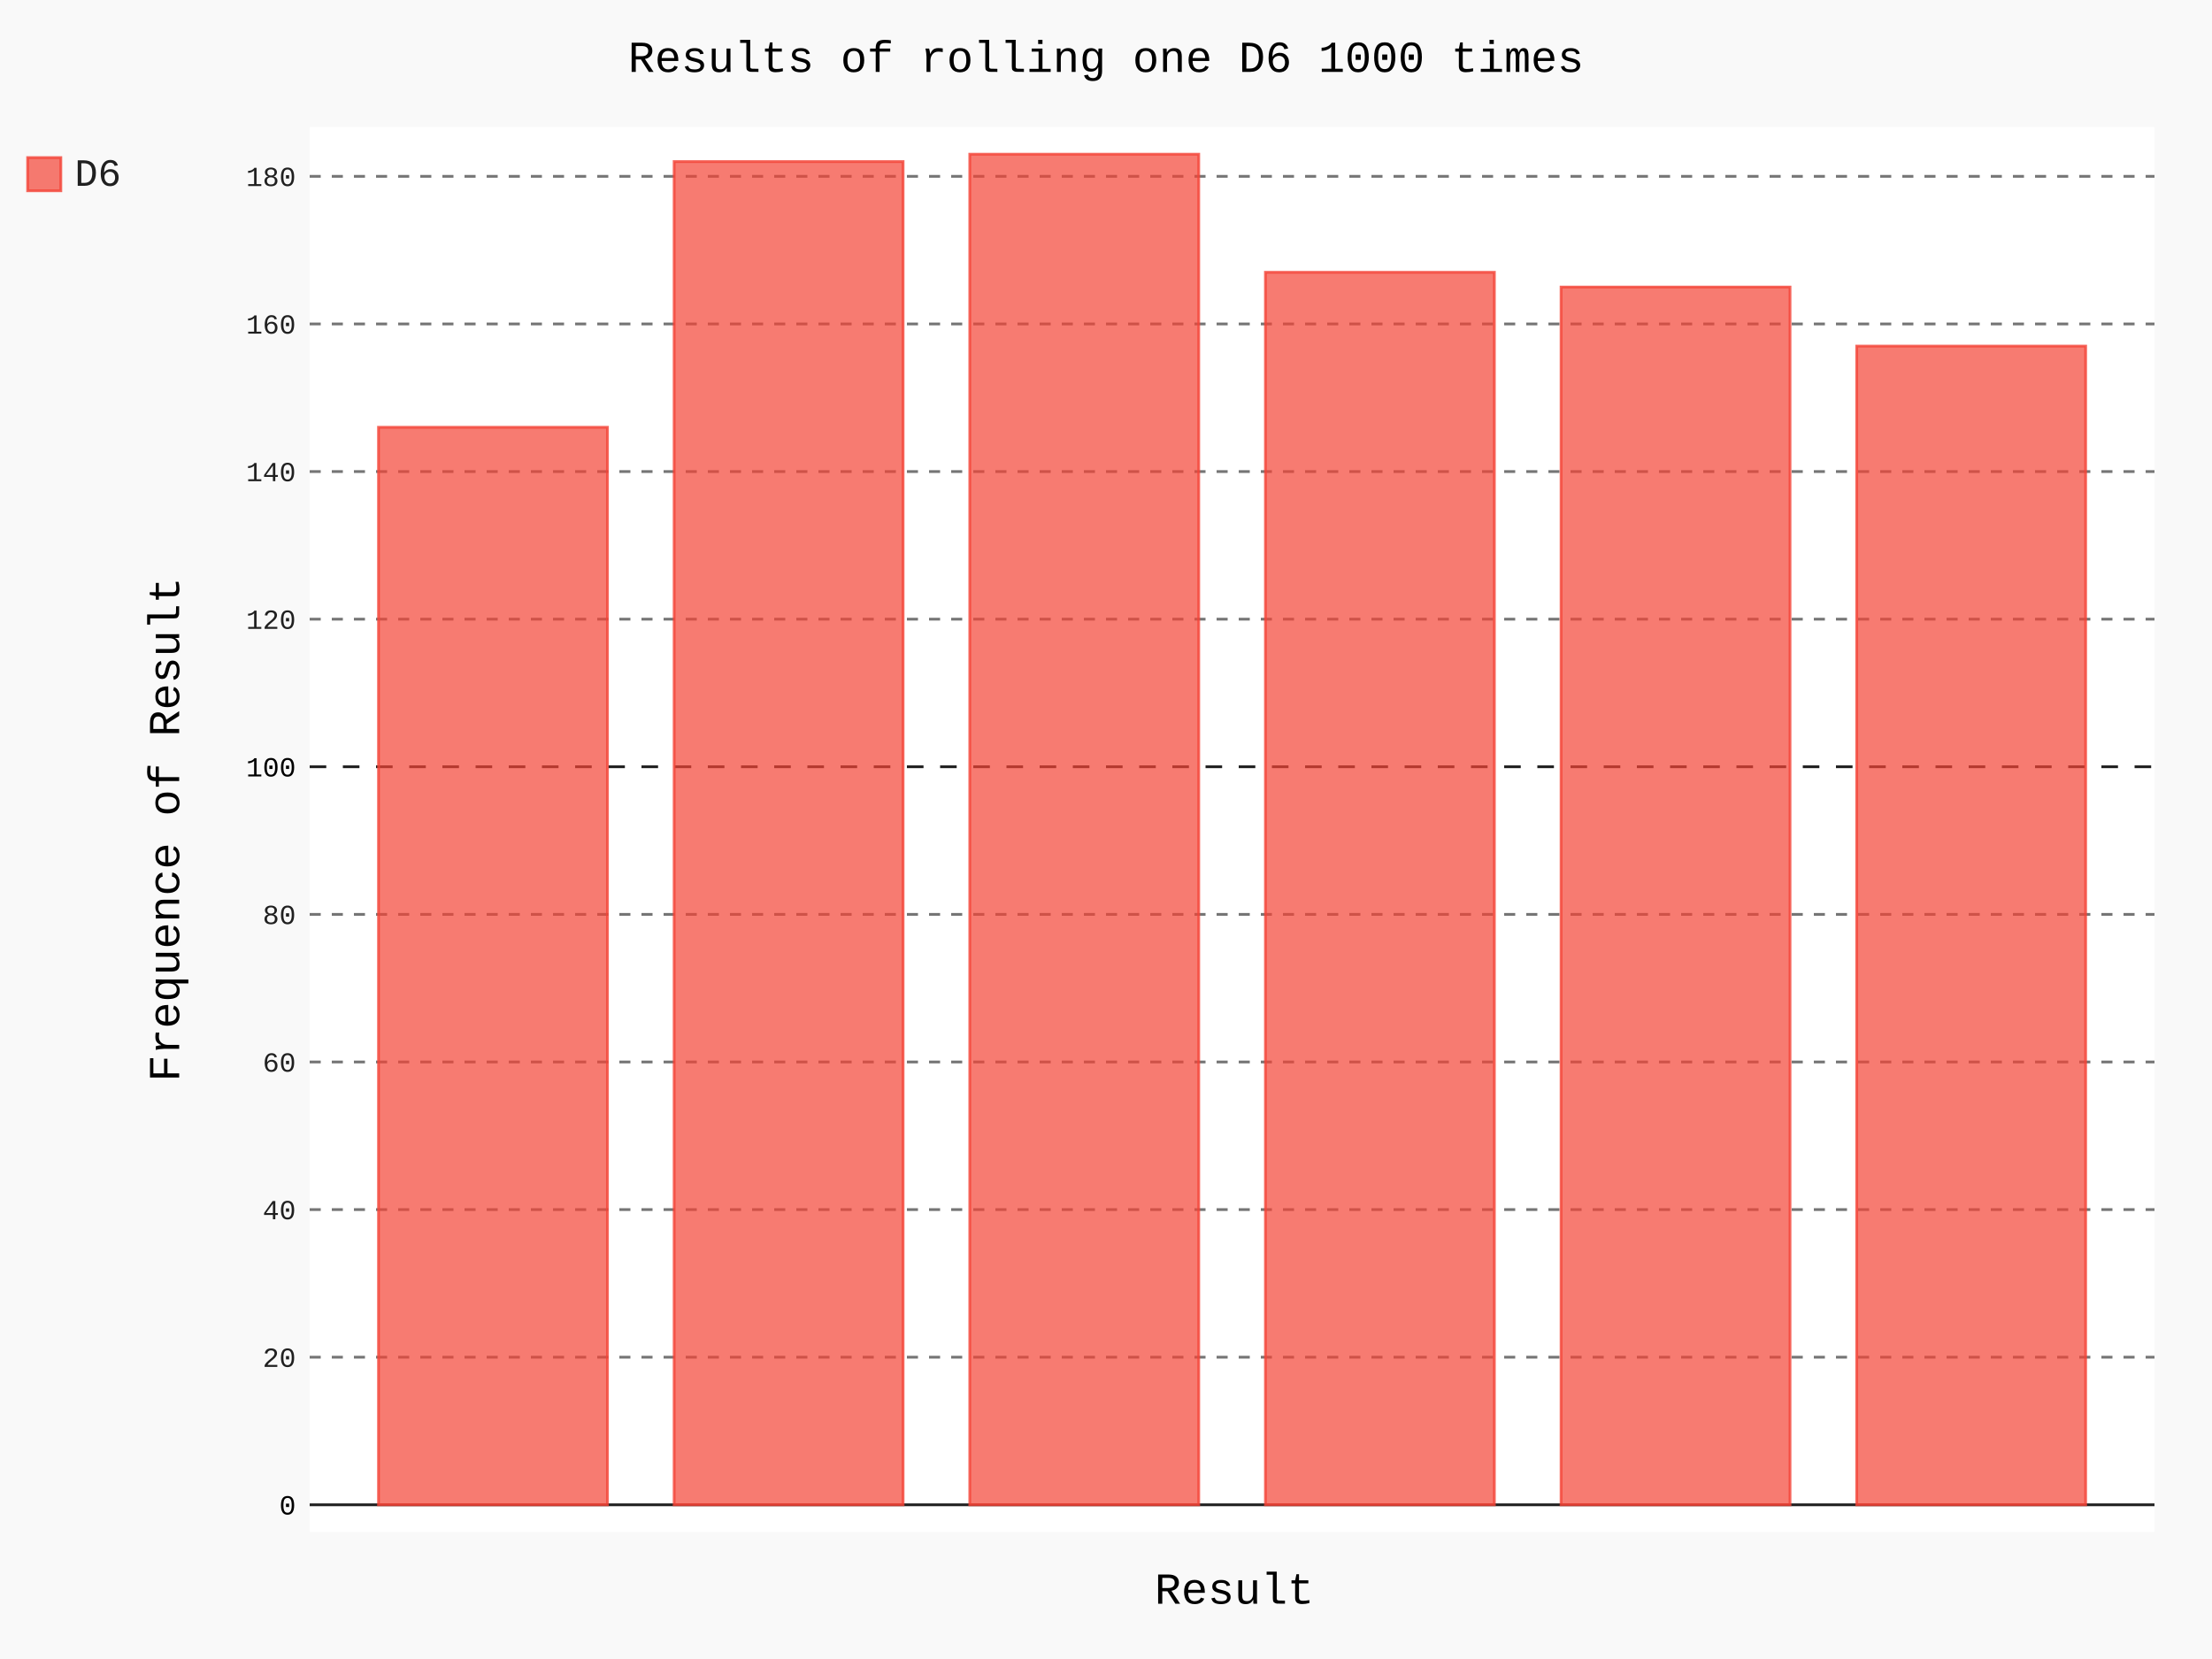
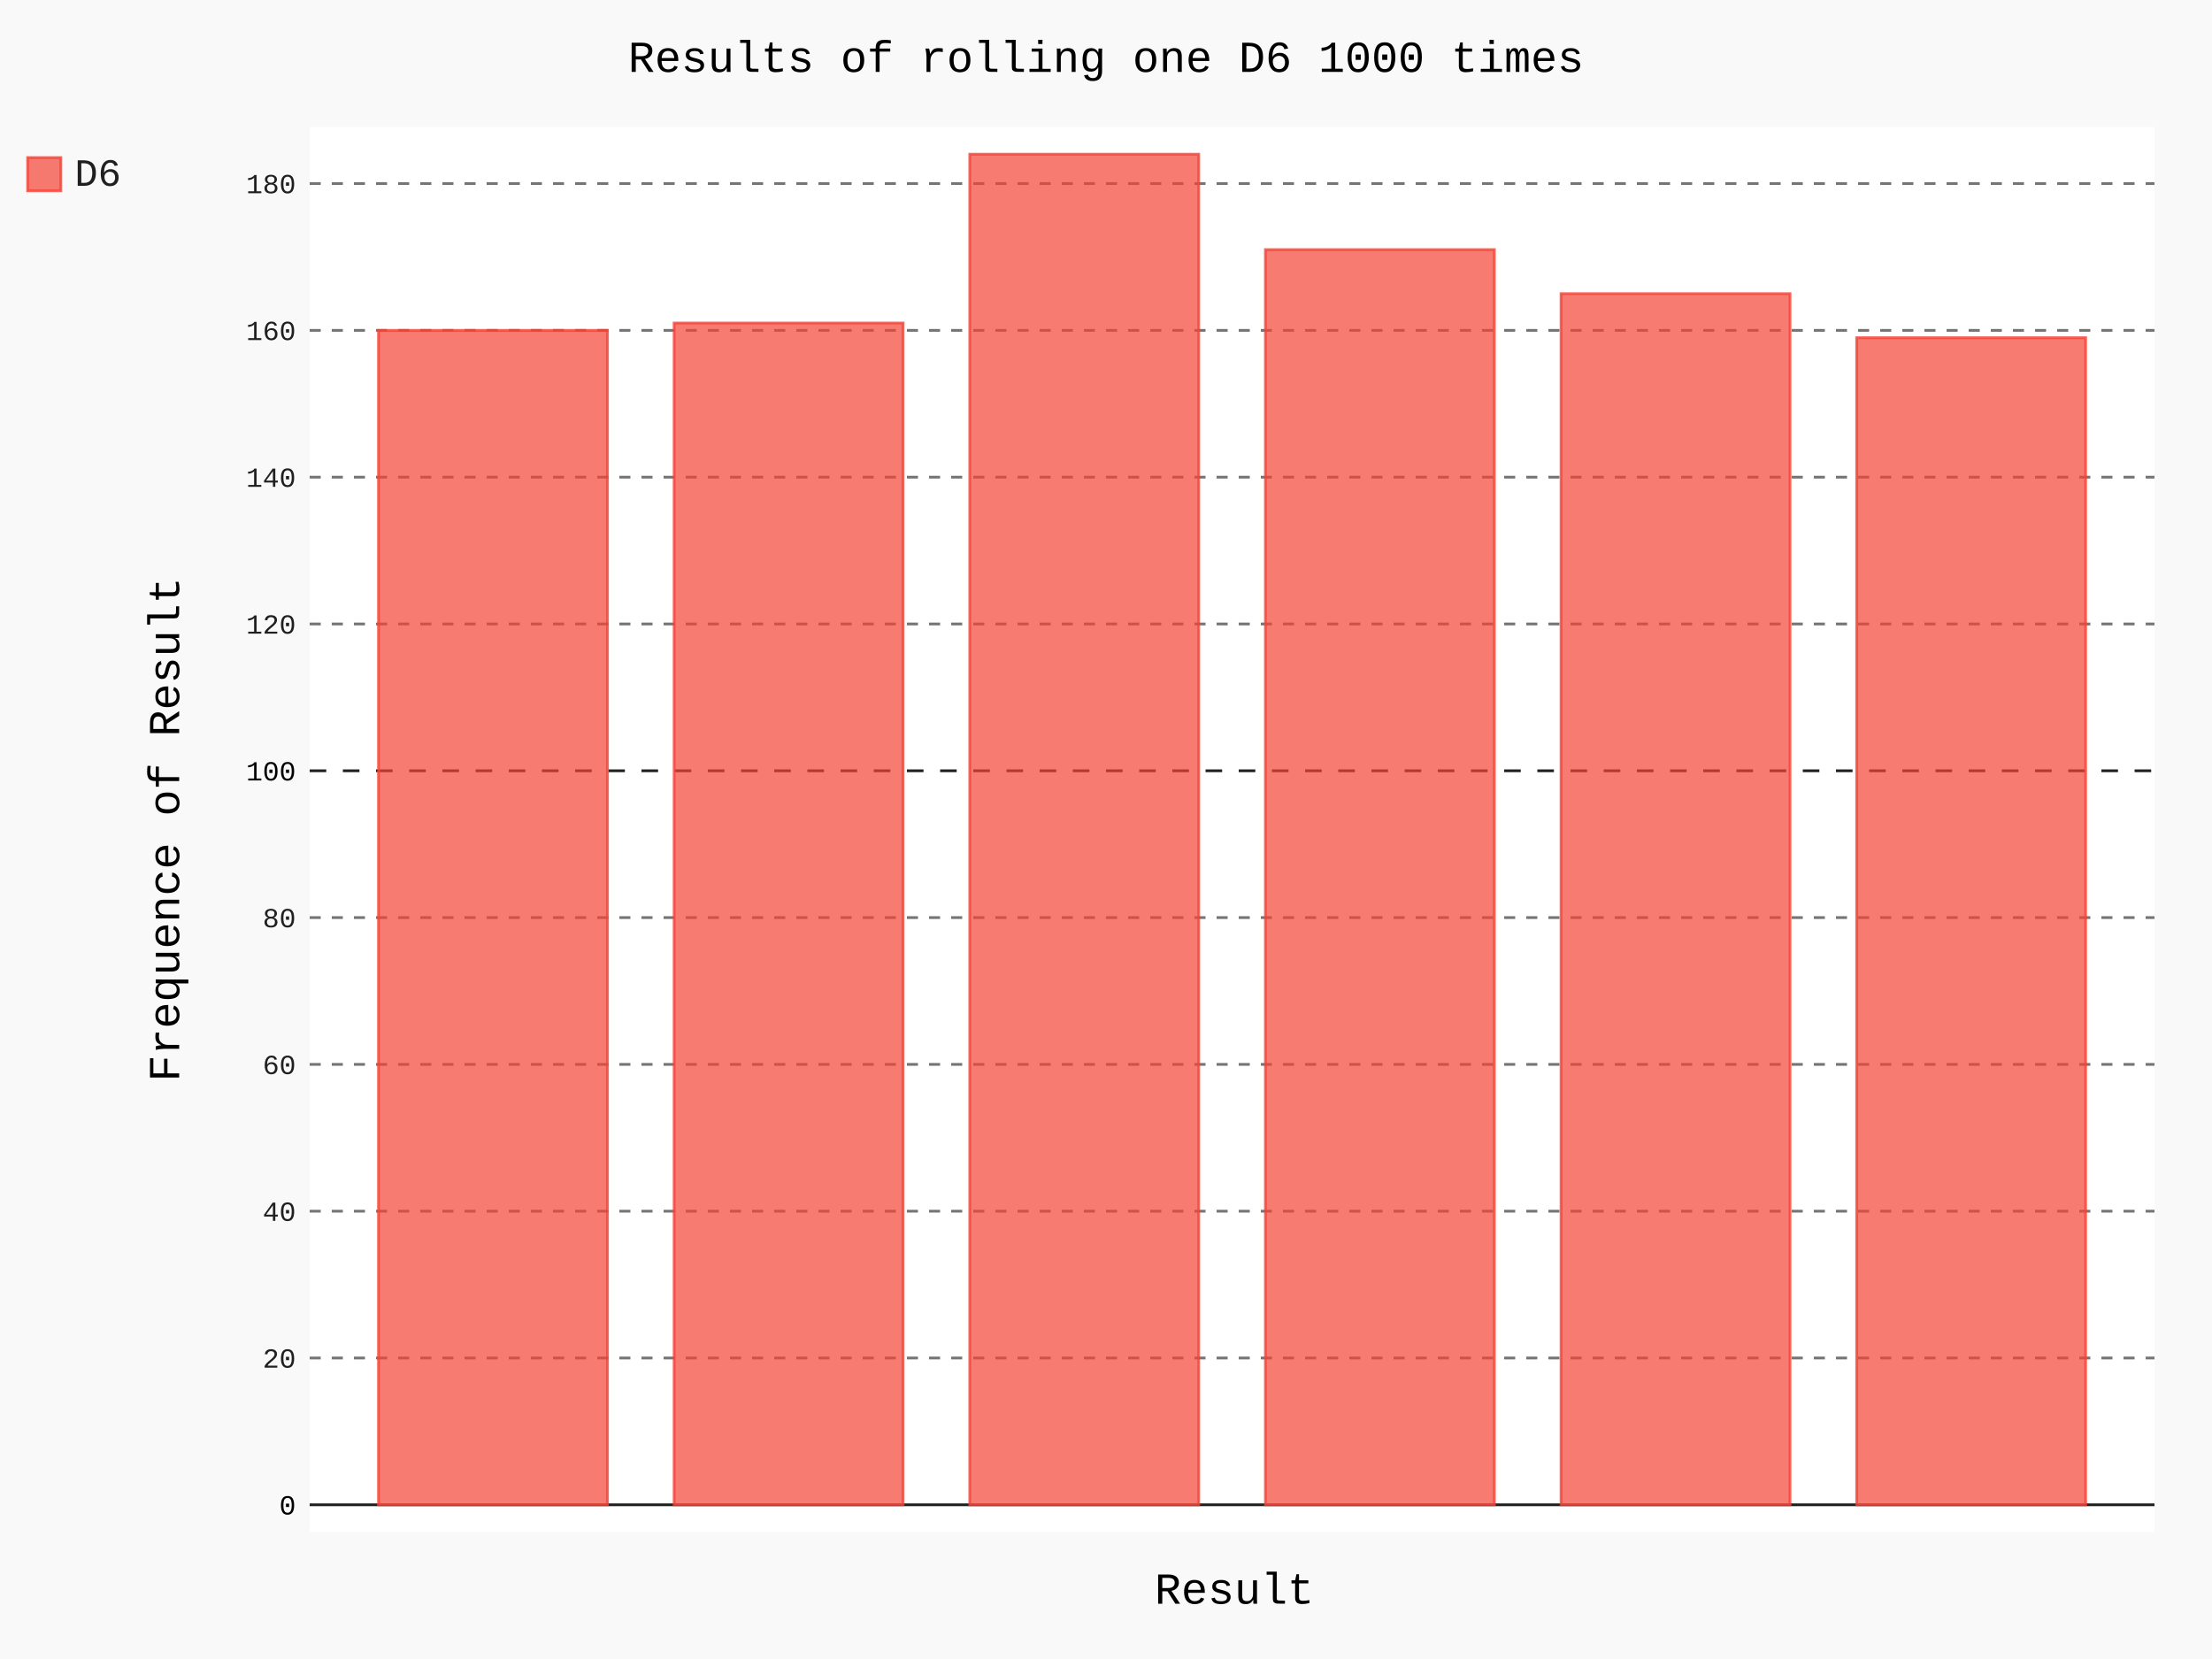
- <svg xmlns="http://www.w3.org/2000/svg" class="pygal-chart" id="chart-e7b52b3d-0fc2-4143-816d-834e1894dbd5" viewBox="0 0 800 600">
+ <svg xmlns="http://www.w3.org/2000/svg" class="pygal-chart" id="chart-d5ecc385-5207-4bcc-8c08-f69d9a4b64e2" viewBox="0 0 800 600">
  <defs>
-     <style type="text/css">#chart-e7b52b3d-0fc2-4143-816d-834e1894dbd5{-webkit-user-select:none;-webkit-font-smoothing:antialiased;font-family:Consolas,"Liberation Mono",Menlo,Courier,monospace}#chart-e7b52b3d-0fc2-4143-816d-834e1894dbd5 .title{font-family:Consolas,"Liberation Mono",Menlo,Courier,monospace;font-size:16px}#chart-e7b52b3d-0fc2-4143-816d-834e1894dbd5 .legends .legend text{font-family:Consolas,"Liberation Mono",Menlo,Courier,monospace;font-size:14px}#chart-e7b52b3d-0fc2-4143-816d-834e1894dbd5 .axis text{font-family:Consolas,"Liberation Mono",Menlo,Courier,monospace;font-size:10px}#chart-e7b52b3d-0fc2-4143-816d-834e1894dbd5 .axis text.major{font-family:Consolas,"Liberation Mono",Menlo,Courier,monospace;font-size:10px}#chart-e7b52b3d-0fc2-4143-816d-834e1894dbd5 .text-overlay text.value{font-family:Consolas,"Liberation Mono",Menlo,Courier,monospace;font-size:16px}#chart-e7b52b3d-0fc2-4143-816d-834e1894dbd5 .text-overlay text.label{font-family:Consolas,"Liberation Mono",Menlo,Courier,monospace;font-size:10px}#chart-e7b52b3d-0fc2-4143-816d-834e1894dbd5 .tooltip{font-family:Consolas,"Liberation Mono",Menlo,Courier,monospace;font-size:14px}#chart-e7b52b3d-0fc2-4143-816d-834e1894dbd5 text.no_data{font-family:Consolas,"Liberation Mono",Menlo,Courier,monospace;font-size:64px}
- #chart-e7b52b3d-0fc2-4143-816d-834e1894dbd5{background-color:rgba(249,249,249,1)}#chart-e7b52b3d-0fc2-4143-816d-834e1894dbd5 path,#chart-e7b52b3d-0fc2-4143-816d-834e1894dbd5 line,#chart-e7b52b3d-0fc2-4143-816d-834e1894dbd5 rect,#chart-e7b52b3d-0fc2-4143-816d-834e1894dbd5 circle{-webkit-transition:150ms;-moz-transition:150ms;transition:150ms}#chart-e7b52b3d-0fc2-4143-816d-834e1894dbd5 .graph &gt; .background{fill:rgba(249,249,249,1)}#chart-e7b52b3d-0fc2-4143-816d-834e1894dbd5 .plot &gt; .background{fill:rgba(255,255,255,1)}#chart-e7b52b3d-0fc2-4143-816d-834e1894dbd5 .graph{fill:rgba(0,0,0,.87)}#chart-e7b52b3d-0fc2-4143-816d-834e1894dbd5 text.no_data{fill:rgba(0,0,0,1)}#chart-e7b52b3d-0fc2-4143-816d-834e1894dbd5 .title{fill:rgba(0,0,0,1)}#chart-e7b52b3d-0fc2-4143-816d-834e1894dbd5 .legends .legend text{fill:rgba(0,0,0,.87)}#chart-e7b52b3d-0fc2-4143-816d-834e1894dbd5 .legends .legend:hover text{fill:rgba(0,0,0,1)}#chart-e7b52b3d-0fc2-4143-816d-834e1894dbd5 .axis .line{stroke:rgba(0,0,0,1)}#chart-e7b52b3d-0fc2-4143-816d-834e1894dbd5 .axis .guide.line{stroke:rgba(0,0,0,.54)}#chart-e7b52b3d-0fc2-4143-816d-834e1894dbd5 .axis .major.line{stroke:rgba(0,0,0,.87)}#chart-e7b52b3d-0fc2-4143-816d-834e1894dbd5 .axis text.major{fill:rgba(0,0,0,1)}#chart-e7b52b3d-0fc2-4143-816d-834e1894dbd5 .axis.y .guides:hover .guide.line,#chart-e7b52b3d-0fc2-4143-816d-834e1894dbd5 .line-graph .axis.x .guides:hover .guide.line,#chart-e7b52b3d-0fc2-4143-816d-834e1894dbd5 .stackedline-graph .axis.x .guides:hover .guide.line,#chart-e7b52b3d-0fc2-4143-816d-834e1894dbd5 .xy-graph .axis.x .guides:hover .guide.line{stroke:rgba(0,0,0,1)}#chart-e7b52b3d-0fc2-4143-816d-834e1894dbd5 .axis .guides:hover text{fill:rgba(0,0,0,1)}#chart-e7b52b3d-0fc2-4143-816d-834e1894dbd5 .reactive{fill-opacity:.7;stroke-opacity:.8}#chart-e7b52b3d-0fc2-4143-816d-834e1894dbd5 .ci{stroke:rgba(0,0,0,.87)}#chart-e7b52b3d-0fc2-4143-816d-834e1894dbd5 .reactive.active,#chart-e7b52b3d-0fc2-4143-816d-834e1894dbd5 .active .reactive{fill-opacity:.8;stroke-opacity:.9;stroke-width:4}#chart-e7b52b3d-0fc2-4143-816d-834e1894dbd5 .ci .reactive.active{stroke-width:1.5}#chart-e7b52b3d-0fc2-4143-816d-834e1894dbd5 .series text{fill:rgba(0,0,0,1)}#chart-e7b52b3d-0fc2-4143-816d-834e1894dbd5 .tooltip rect{fill:rgba(255,255,255,1);stroke:rgba(0,0,0,1);-webkit-transition:opacity 150ms;-moz-transition:opacity 150ms;transition:opacity 150ms}#chart-e7b52b3d-0fc2-4143-816d-834e1894dbd5 .tooltip .label{fill:rgba(0,0,0,.87)}#chart-e7b52b3d-0fc2-4143-816d-834e1894dbd5 .tooltip .label{fill:rgba(0,0,0,.87)}#chart-e7b52b3d-0fc2-4143-816d-834e1894dbd5 .tooltip .legend{font-size:.8em;fill:rgba(0,0,0,.54)}#chart-e7b52b3d-0fc2-4143-816d-834e1894dbd5 .tooltip .x_label{font-size:.6em;fill:rgba(0,0,0,1)}#chart-e7b52b3d-0fc2-4143-816d-834e1894dbd5 .tooltip .xlink{font-size:.5em;text-decoration:underline}#chart-e7b52b3d-0fc2-4143-816d-834e1894dbd5 .tooltip .value{font-size:1.5em}#chart-e7b52b3d-0fc2-4143-816d-834e1894dbd5 .bound{font-size:.5em}#chart-e7b52b3d-0fc2-4143-816d-834e1894dbd5 .max-value{font-size:.75em;fill:rgba(0,0,0,.54)}#chart-e7b52b3d-0fc2-4143-816d-834e1894dbd5 .map-element{fill:rgba(255,255,255,1);stroke:rgba(0,0,0,.54) !important}#chart-e7b52b3d-0fc2-4143-816d-834e1894dbd5 .map-element .reactive{fill-opacity:inherit;stroke-opacity:inherit}#chart-e7b52b3d-0fc2-4143-816d-834e1894dbd5 .color-0,#chart-e7b52b3d-0fc2-4143-816d-834e1894dbd5 .color-0 a:visited{stroke:#F44336;fill:#F44336}#chart-e7b52b3d-0fc2-4143-816d-834e1894dbd5 .text-overlay .color-0 text{fill:black}
- #chart-e7b52b3d-0fc2-4143-816d-834e1894dbd5 text.no_data{text-anchor:middle}#chart-e7b52b3d-0fc2-4143-816d-834e1894dbd5 .guide.line{fill:none}#chart-e7b52b3d-0fc2-4143-816d-834e1894dbd5 .centered{text-anchor:middle}#chart-e7b52b3d-0fc2-4143-816d-834e1894dbd5 .title{text-anchor:middle}#chart-e7b52b3d-0fc2-4143-816d-834e1894dbd5 .legends .legend text{fill-opacity:1}#chart-e7b52b3d-0fc2-4143-816d-834e1894dbd5 .axis.x text{text-anchor:middle}#chart-e7b52b3d-0fc2-4143-816d-834e1894dbd5 .axis.x:not(.web) text[transform]{text-anchor:start}#chart-e7b52b3d-0fc2-4143-816d-834e1894dbd5 .axis.x:not(.web) text[transform].backwards{text-anchor:end}#chart-e7b52b3d-0fc2-4143-816d-834e1894dbd5 .axis.y text{text-anchor:end}#chart-e7b52b3d-0fc2-4143-816d-834e1894dbd5 .axis.y text[transform].backwards{text-anchor:start}#chart-e7b52b3d-0fc2-4143-816d-834e1894dbd5 .axis.y2 text{text-anchor:start}#chart-e7b52b3d-0fc2-4143-816d-834e1894dbd5 .axis.y2 text[transform].backwards{text-anchor:end}#chart-e7b52b3d-0fc2-4143-816d-834e1894dbd5 .axis .guide.line{stroke-dasharray:4,4}#chart-e7b52b3d-0fc2-4143-816d-834e1894dbd5 .axis .major.guide.line{stroke-dasharray:6,6}#chart-e7b52b3d-0fc2-4143-816d-834e1894dbd5 .horizontal .axis.y .guide.line,#chart-e7b52b3d-0fc2-4143-816d-834e1894dbd5 .horizontal .axis.y2 .guide.line,#chart-e7b52b3d-0fc2-4143-816d-834e1894dbd5 .vertical .axis.x .guide.line{opacity:0}#chart-e7b52b3d-0fc2-4143-816d-834e1894dbd5 .horizontal .axis.always_show .guide.line,#chart-e7b52b3d-0fc2-4143-816d-834e1894dbd5 .vertical .axis.always_show .guide.line{opacity:1 !important}#chart-e7b52b3d-0fc2-4143-816d-834e1894dbd5 .axis.y .guides:hover .guide.line,#chart-e7b52b3d-0fc2-4143-816d-834e1894dbd5 .axis.y2 .guides:hover .guide.line,#chart-e7b52b3d-0fc2-4143-816d-834e1894dbd5 .axis.x .guides:hover .guide.line{opacity:1}#chart-e7b52b3d-0fc2-4143-816d-834e1894dbd5 .axis .guides:hover text{opacity:1}#chart-e7b52b3d-0fc2-4143-816d-834e1894dbd5 .nofill{fill:none}#chart-e7b52b3d-0fc2-4143-816d-834e1894dbd5 .subtle-fill{fill-opacity:.2}#chart-e7b52b3d-0fc2-4143-816d-834e1894dbd5 .dot{stroke-width:1px;fill-opacity:1}#chart-e7b52b3d-0fc2-4143-816d-834e1894dbd5 .dot.active{stroke-width:5px}#chart-e7b52b3d-0fc2-4143-816d-834e1894dbd5 .dot.negative{fill:transparent}#chart-e7b52b3d-0fc2-4143-816d-834e1894dbd5 text,#chart-e7b52b3d-0fc2-4143-816d-834e1894dbd5 tspan{stroke:none !important}#chart-e7b52b3d-0fc2-4143-816d-834e1894dbd5 .series text.active{opacity:1}#chart-e7b52b3d-0fc2-4143-816d-834e1894dbd5 .tooltip rect{fill-opacity:.95;stroke-width:.5}#chart-e7b52b3d-0fc2-4143-816d-834e1894dbd5 .tooltip text{fill-opacity:1}#chart-e7b52b3d-0fc2-4143-816d-834e1894dbd5 .showable{visibility:hidden}#chart-e7b52b3d-0fc2-4143-816d-834e1894dbd5 .showable.shown{visibility:visible}#chart-e7b52b3d-0fc2-4143-816d-834e1894dbd5 .gauge-background{fill:rgba(229,229,229,1);stroke:none}#chart-e7b52b3d-0fc2-4143-816d-834e1894dbd5 .bg-lines{stroke:rgba(249,249,249,1);stroke-width:2px}</style>
+     <style type="text/css">#chart-d5ecc385-5207-4bcc-8c08-f69d9a4b64e2{-webkit-user-select:none;-webkit-font-smoothing:antialiased;font-family:Consolas,"Liberation Mono",Menlo,Courier,monospace}#chart-d5ecc385-5207-4bcc-8c08-f69d9a4b64e2 .title{font-family:Consolas,"Liberation Mono",Menlo,Courier,monospace;font-size:16px}#chart-d5ecc385-5207-4bcc-8c08-f69d9a4b64e2 .legends .legend text{font-family:Consolas,"Liberation Mono",Menlo,Courier,monospace;font-size:14px}#chart-d5ecc385-5207-4bcc-8c08-f69d9a4b64e2 .axis text{font-family:Consolas,"Liberation Mono",Menlo,Courier,monospace;font-size:10px}#chart-d5ecc385-5207-4bcc-8c08-f69d9a4b64e2 .axis text.major{font-family:Consolas,"Liberation Mono",Menlo,Courier,monospace;font-size:10px}#chart-d5ecc385-5207-4bcc-8c08-f69d9a4b64e2 .text-overlay text.value{font-family:Consolas,"Liberation Mono",Menlo,Courier,monospace;font-size:16px}#chart-d5ecc385-5207-4bcc-8c08-f69d9a4b64e2 .text-overlay text.label{font-family:Consolas,"Liberation Mono",Menlo,Courier,monospace;font-size:10px}#chart-d5ecc385-5207-4bcc-8c08-f69d9a4b64e2 .tooltip{font-family:Consolas,"Liberation Mono",Menlo,Courier,monospace;font-size:14px}#chart-d5ecc385-5207-4bcc-8c08-f69d9a4b64e2 text.no_data{font-family:Consolas,"Liberation Mono",Menlo,Courier,monospace;font-size:64px}
+ #chart-d5ecc385-5207-4bcc-8c08-f69d9a4b64e2{background-color:rgba(249,249,249,1)}#chart-d5ecc385-5207-4bcc-8c08-f69d9a4b64e2 path,#chart-d5ecc385-5207-4bcc-8c08-f69d9a4b64e2 line,#chart-d5ecc385-5207-4bcc-8c08-f69d9a4b64e2 rect,#chart-d5ecc385-5207-4bcc-8c08-f69d9a4b64e2 circle{-webkit-transition:150ms;-moz-transition:150ms;transition:150ms}#chart-d5ecc385-5207-4bcc-8c08-f69d9a4b64e2 .graph &gt; .background{fill:rgba(249,249,249,1)}#chart-d5ecc385-5207-4bcc-8c08-f69d9a4b64e2 .plot &gt; .background{fill:rgba(255,255,255,1)}#chart-d5ecc385-5207-4bcc-8c08-f69d9a4b64e2 .graph{fill:rgba(0,0,0,.87)}#chart-d5ecc385-5207-4bcc-8c08-f69d9a4b64e2 text.no_data{fill:rgba(0,0,0,1)}#chart-d5ecc385-5207-4bcc-8c08-f69d9a4b64e2 .title{fill:rgba(0,0,0,1)}#chart-d5ecc385-5207-4bcc-8c08-f69d9a4b64e2 .legends .legend text{fill:rgba(0,0,0,.87)}#chart-d5ecc385-5207-4bcc-8c08-f69d9a4b64e2 .legends .legend:hover text{fill:rgba(0,0,0,1)}#chart-d5ecc385-5207-4bcc-8c08-f69d9a4b64e2 .axis .line{stroke:rgba(0,0,0,1)}#chart-d5ecc385-5207-4bcc-8c08-f69d9a4b64e2 .axis .guide.line{stroke:rgba(0,0,0,.54)}#chart-d5ecc385-5207-4bcc-8c08-f69d9a4b64e2 .axis .major.line{stroke:rgba(0,0,0,.87)}#chart-d5ecc385-5207-4bcc-8c08-f69d9a4b64e2 .axis text.major{fill:rgba(0,0,0,1)}#chart-d5ecc385-5207-4bcc-8c08-f69d9a4b64e2 .axis.y .guides:hover .guide.line,#chart-d5ecc385-5207-4bcc-8c08-f69d9a4b64e2 .line-graph .axis.x .guides:hover .guide.line,#chart-d5ecc385-5207-4bcc-8c08-f69d9a4b64e2 .stackedline-graph .axis.x .guides:hover .guide.line,#chart-d5ecc385-5207-4bcc-8c08-f69d9a4b64e2 .xy-graph .axis.x .guides:hover .guide.line{stroke:rgba(0,0,0,1)}#chart-d5ecc385-5207-4bcc-8c08-f69d9a4b64e2 .axis .guides:hover text{fill:rgba(0,0,0,1)}#chart-d5ecc385-5207-4bcc-8c08-f69d9a4b64e2 .reactive{fill-opacity:.7;stroke-opacity:.8}#chart-d5ecc385-5207-4bcc-8c08-f69d9a4b64e2 .ci{stroke:rgba(0,0,0,.87)}#chart-d5ecc385-5207-4bcc-8c08-f69d9a4b64e2 .reactive.active,#chart-d5ecc385-5207-4bcc-8c08-f69d9a4b64e2 .active .reactive{fill-opacity:.8;stroke-opacity:.9;stroke-width:4}#chart-d5ecc385-5207-4bcc-8c08-f69d9a4b64e2 .ci .reactive.active{stroke-width:1.5}#chart-d5ecc385-5207-4bcc-8c08-f69d9a4b64e2 .series text{fill:rgba(0,0,0,1)}#chart-d5ecc385-5207-4bcc-8c08-f69d9a4b64e2 .tooltip rect{fill:rgba(255,255,255,1);stroke:rgba(0,0,0,1);-webkit-transition:opacity 150ms;-moz-transition:opacity 150ms;transition:opacity 150ms}#chart-d5ecc385-5207-4bcc-8c08-f69d9a4b64e2 .tooltip .label{fill:rgba(0,0,0,.87)}#chart-d5ecc385-5207-4bcc-8c08-f69d9a4b64e2 .tooltip .label{fill:rgba(0,0,0,.87)}#chart-d5ecc385-5207-4bcc-8c08-f69d9a4b64e2 .tooltip .legend{font-size:.8em;fill:rgba(0,0,0,.54)}#chart-d5ecc385-5207-4bcc-8c08-f69d9a4b64e2 .tooltip .x_label{font-size:.6em;fill:rgba(0,0,0,1)}#chart-d5ecc385-5207-4bcc-8c08-f69d9a4b64e2 .tooltip .xlink{font-size:.5em;text-decoration:underline}#chart-d5ecc385-5207-4bcc-8c08-f69d9a4b64e2 .tooltip .value{font-size:1.5em}#chart-d5ecc385-5207-4bcc-8c08-f69d9a4b64e2 .bound{font-size:.5em}#chart-d5ecc385-5207-4bcc-8c08-f69d9a4b64e2 .max-value{font-size:.75em;fill:rgba(0,0,0,.54)}#chart-d5ecc385-5207-4bcc-8c08-f69d9a4b64e2 .map-element{fill:rgba(255,255,255,1);stroke:rgba(0,0,0,.54) !important}#chart-d5ecc385-5207-4bcc-8c08-f69d9a4b64e2 .map-element .reactive{fill-opacity:inherit;stroke-opacity:inherit}#chart-d5ecc385-5207-4bcc-8c08-f69d9a4b64e2 .color-0,#chart-d5ecc385-5207-4bcc-8c08-f69d9a4b64e2 .color-0 a:visited{stroke:#F44336;fill:#F44336}#chart-d5ecc385-5207-4bcc-8c08-f69d9a4b64e2 .text-overlay .color-0 text{fill:black}
+ #chart-d5ecc385-5207-4bcc-8c08-f69d9a4b64e2 text.no_data{text-anchor:middle}#chart-d5ecc385-5207-4bcc-8c08-f69d9a4b64e2 .guide.line{fill:none}#chart-d5ecc385-5207-4bcc-8c08-f69d9a4b64e2 .centered{text-anchor:middle}#chart-d5ecc385-5207-4bcc-8c08-f69d9a4b64e2 .title{text-anchor:middle}#chart-d5ecc385-5207-4bcc-8c08-f69d9a4b64e2 .legends .legend text{fill-opacity:1}#chart-d5ecc385-5207-4bcc-8c08-f69d9a4b64e2 .axis.x text{text-anchor:middle}#chart-d5ecc385-5207-4bcc-8c08-f69d9a4b64e2 .axis.x:not(.web) text[transform]{text-anchor:start}#chart-d5ecc385-5207-4bcc-8c08-f69d9a4b64e2 .axis.x:not(.web) text[transform].backwards{text-anchor:end}#chart-d5ecc385-5207-4bcc-8c08-f69d9a4b64e2 .axis.y text{text-anchor:end}#chart-d5ecc385-5207-4bcc-8c08-f69d9a4b64e2 .axis.y text[transform].backwards{text-anchor:start}#chart-d5ecc385-5207-4bcc-8c08-f69d9a4b64e2 .axis.y2 text{text-anchor:start}#chart-d5ecc385-5207-4bcc-8c08-f69d9a4b64e2 .axis.y2 text[transform].backwards{text-anchor:end}#chart-d5ecc385-5207-4bcc-8c08-f69d9a4b64e2 .axis .guide.line{stroke-dasharray:4,4}#chart-d5ecc385-5207-4bcc-8c08-f69d9a4b64e2 .axis .major.guide.line{stroke-dasharray:6,6}#chart-d5ecc385-5207-4bcc-8c08-f69d9a4b64e2 .horizontal .axis.y .guide.line,#chart-d5ecc385-5207-4bcc-8c08-f69d9a4b64e2 .horizontal .axis.y2 .guide.line,#chart-d5ecc385-5207-4bcc-8c08-f69d9a4b64e2 .vertical .axis.x .guide.line{opacity:0}#chart-d5ecc385-5207-4bcc-8c08-f69d9a4b64e2 .horizontal .axis.always_show .guide.line,#chart-d5ecc385-5207-4bcc-8c08-f69d9a4b64e2 .vertical .axis.always_show .guide.line{opacity:1 !important}#chart-d5ecc385-5207-4bcc-8c08-f69d9a4b64e2 .axis.y .guides:hover .guide.line,#chart-d5ecc385-5207-4bcc-8c08-f69d9a4b64e2 .axis.y2 .guides:hover .guide.line,#chart-d5ecc385-5207-4bcc-8c08-f69d9a4b64e2 .axis.x .guides:hover .guide.line{opacity:1}#chart-d5ecc385-5207-4bcc-8c08-f69d9a4b64e2 .axis .guides:hover text{opacity:1}#chart-d5ecc385-5207-4bcc-8c08-f69d9a4b64e2 .nofill{fill:none}#chart-d5ecc385-5207-4bcc-8c08-f69d9a4b64e2 .subtle-fill{fill-opacity:.2}#chart-d5ecc385-5207-4bcc-8c08-f69d9a4b64e2 .dot{stroke-width:1px;fill-opacity:1}#chart-d5ecc385-5207-4bcc-8c08-f69d9a4b64e2 .dot.active{stroke-width:5px}#chart-d5ecc385-5207-4bcc-8c08-f69d9a4b64e2 .dot.negative{fill:transparent}#chart-d5ecc385-5207-4bcc-8c08-f69d9a4b64e2 text,#chart-d5ecc385-5207-4bcc-8c08-f69d9a4b64e2 tspan{stroke:none !important}#chart-d5ecc385-5207-4bcc-8c08-f69d9a4b64e2 .series text.active{opacity:1}#chart-d5ecc385-5207-4bcc-8c08-f69d9a4b64e2 .tooltip rect{fill-opacity:.95;stroke-width:.5}#chart-d5ecc385-5207-4bcc-8c08-f69d9a4b64e2 .tooltip text{fill-opacity:1}#chart-d5ecc385-5207-4bcc-8c08-f69d9a4b64e2 .showable{visibility:hidden}#chart-d5ecc385-5207-4bcc-8c08-f69d9a4b64e2 .showable.shown{visibility:visible}#chart-d5ecc385-5207-4bcc-8c08-f69d9a4b64e2 .gauge-background{fill:rgba(229,229,229,1);stroke:none}#chart-d5ecc385-5207-4bcc-8c08-f69d9a4b64e2 .bg-lines{stroke:rgba(249,249,249,1);stroke-width:2px}</style>
  </defs>
  <g class="graph bar-graph vertical">
    <rect class="background" height="600" width="800" x="0" y="0" />
    <g class="plot" transform="translate(112, 46)">
      <rect class="background" height="508" width="667.2" x="0" y="0" />
      <g class="axis y always_show">
        <g class="guides">
          <path class="axis major line" d="M0 498.231 h667.2" />
          <text class="major" x="-5" y="501.731">0</text>
        </g>
        <g class="guides">
-           <path class="guide line" d="M0 444.847 h667.2" />
-           <text class="" x="-5" y="448.347">20</text>
+           <path class="guide line" d="M0 445.137 h667.2" />
+           <text class="" x="-5" y="448.637">20</text>
        </g>
        <g class="guides">
-           <path class="guide line" d="M0 391.463 h667.2" />
-           <text class="" x="-5" y="394.963">40</text>
+           <path class="guide line" d="M0 392.043 h667.2" />
+           <text class="" x="-5" y="395.543">40</text>
        </g>
        <g class="guides">
-           <path class="guide line" d="M0 338.079 h667.2" />
-           <text class="" x="-5" y="341.579">60</text>
+           <path class="guide line" d="M0 338.95 h667.2" />
+           <text class="" x="-5" y="342.45">60</text>
        </g>
        <g class="guides">
-           <path class="guide line" d="M0 284.696 h667.2" />
-           <text class="" x="-5" y="288.196">80</text>
+           <path class="guide line" d="M0 285.856 h667.2" />
+           <text class="" x="-5" y="289.356">80</text>
        </g>
        <g class="guides">
-           <path class="major guide line" d="M0 231.312 h667.2" />
-           <text class="major" x="-5" y="234.812">100</text>
+           <path class="major guide line" d="M0 232.763 h667.2" />
+           <text class="major" x="-5" y="236.263">100</text>
        </g>
        <g class="guides">
-           <path class="guide line" d="M0 177.928 h667.2" />
-           <text class="" x="-5" y="181.428">120</text>
+           <path class="guide line" d="M0 179.669 h667.2" />
+           <text class="" x="-5" y="183.169">120</text>
        </g>
        <g class="guides">
-           <path class="guide line" d="M0 124.544 h667.2" />
-           <text class="" x="-5" y="128.044">140</text>
+           <path class="guide line" d="M0 126.575 h667.2" />
+           <text class="" x="-5" y="130.075">140</text>
        </g>
        <g class="guides">
-           <path class="guide line" d="M0 71.161 h667.2" />
-           <text class="" x="-5" y="74.661">160</text>
+           <path class="guide line" d="M0 73.482 h667.2" />
+           <text class="" x="-5" y="76.982">160</text>
        </g>
        <g class="guides">
-           <path class="guide line" d="M0 17.777 h667.2" />
-           <text class="" x="-5" y="21.277">180</text>
+           <path class="guide line" d="M0 20.388 h667.2" />
+           <text class="" x="-5" y="23.888">180</text>
        </g>
      </g>
      <g class="series serie-0 color-0">
        <g class="bars">
          <g class="bar">
-             <rect class="rect reactive tooltip-trigger" height="389.702" rx="0" ry="0" width="82.801" x="24.892" y="108.529" />
+             <rect class="rect reactive tooltip-trigger" height="424.749" rx="0" ry="0" width="82.801" x="24.892" y="73.482" />
          </g>
          <g class="bar">
-             <rect class="rect reactive tooltip-trigger" height="485.792" rx="0" ry="0" width="82.801" x="131.815" y="12.438" />
+             <rect class="rect reactive tooltip-trigger" height="427.404" rx="0" ry="0" width="82.801" x="131.815" y="70.827" />
          </g>
          <g class="bar">
            <rect class="rect reactive tooltip-trigger" height="488.462" rx="0" ry="0" width="82.801" x="238.738" y="9.769" />
          </g>
          <g class="bar">
-             <rect class="rect reactive tooltip-trigger" height="445.755" rx="0" ry="0" width="82.801" x="345.661" y="52.476" />
+             <rect class="rect reactive tooltip-trigger" height="453.951" rx="0" ry="0" width="82.801" x="345.661" y="44.28" />
          </g>
          <g class="bar">
-             <rect class="rect reactive tooltip-trigger" height="440.416" rx="0" ry="0" width="82.801" x="452.584" y="57.815" />
+             <rect class="rect reactive tooltip-trigger" height="438.023" rx="0" ry="0" width="82.801" x="452.584" y="60.208" />
          </g>
          <g class="bar">
-             <rect class="rect reactive tooltip-trigger" height="419.063" rx="0" ry="0" width="82.801" x="559.507" y="79.168" />
+             <rect class="rect reactive tooltip-trigger" height="422.094" rx="0" ry="0" width="82.801" x="559.507" y="76.136" />
          </g>
        </g>
      </g>
    </g>
    <g class="titles">
      <text class="title plot_title" x="400.0" y="26">Results of rolling one D6 1000 times</text>
      <text class="title" x="446.4" y="580">Result</text>
      <text class="title" transform="rotate(-90 38.8 300)" x="38.8" y="326.0">Frequence of Result</text>
    </g>
    <g class="plot overlay" transform="translate(112, 46)">
      <g class="series serie-0 color-0" />
    </g>
    <g class="plot text-overlay" transform="translate(112, 46)">
      <g class="series serie-0 color-0" />
    </g>
    <g class="plot tooltip-overlay" transform="translate(112, 46)">
      <g class="tooltip" style="opacity: 0" transform="translate(0 0)">
        <rect class="tooltip-box" height="0" rx="0" ry="0" width="0" />
        <g class="text" />
      </g>
    </g>
    <g class="legends" transform="translate(10, 56)">
      <g class="legend reactive activate-serie" id="activate-serie-0">
        <rect class="color-0 reactive" height="12" width="12" x="0.0" y="1.0" />
        <text x="17.0" y="11.2">D6</text>
      </g>
    </g>
    <g class="legends" transform="translate(790, 56)" />
  </g>
</svg>
